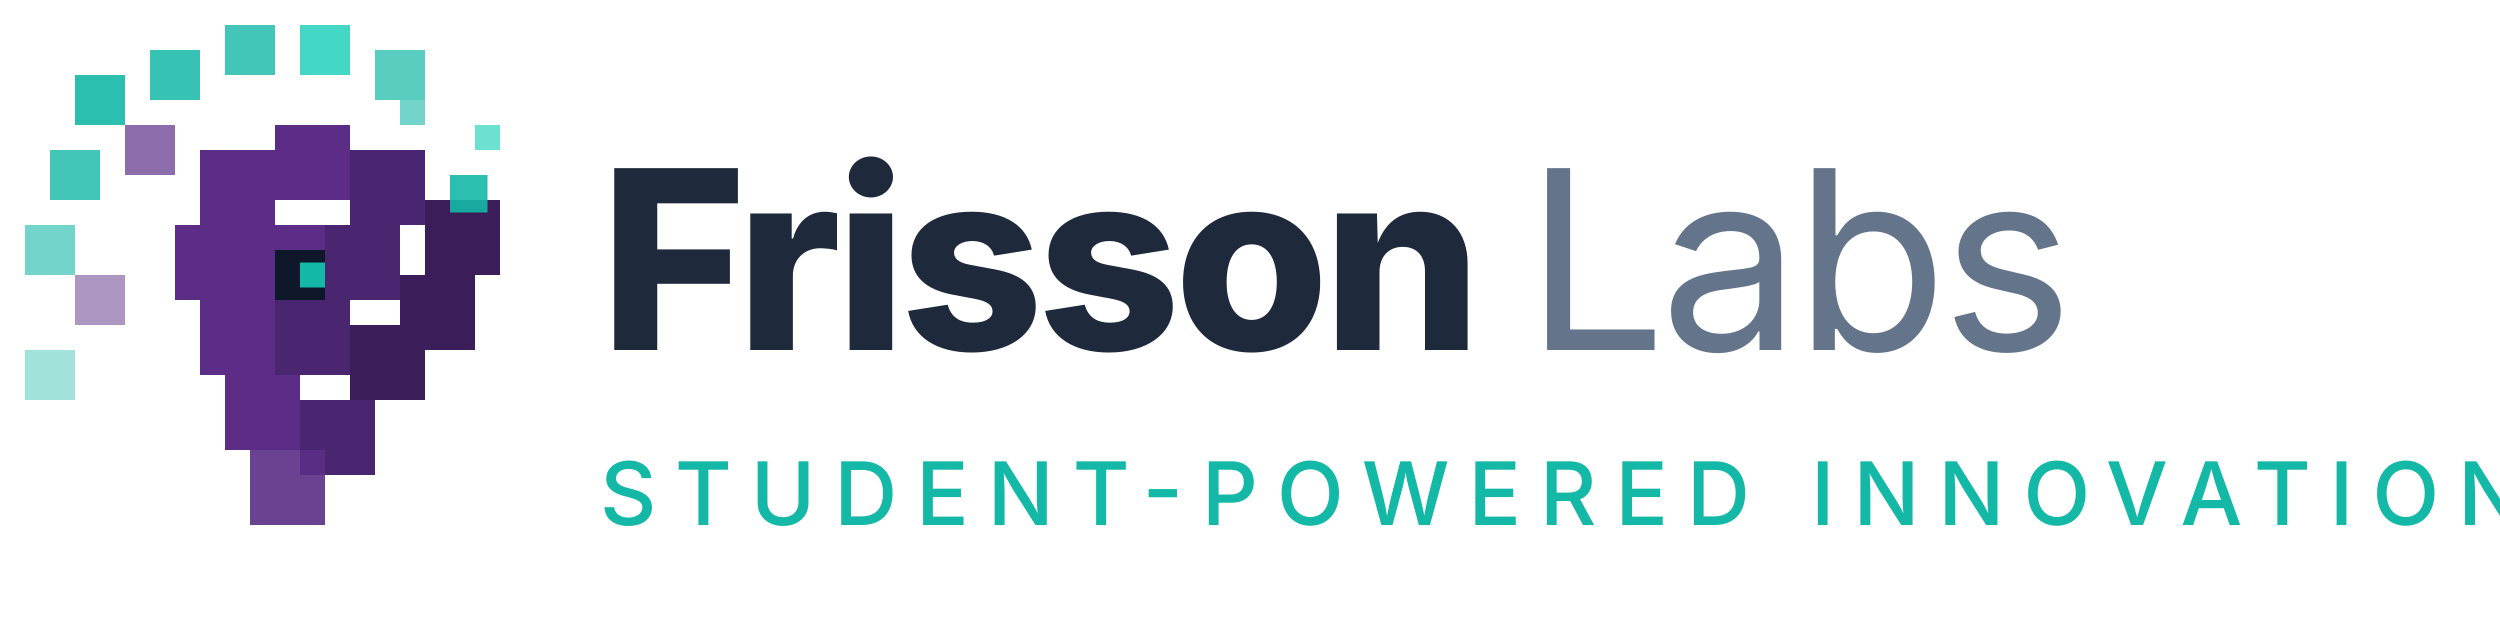
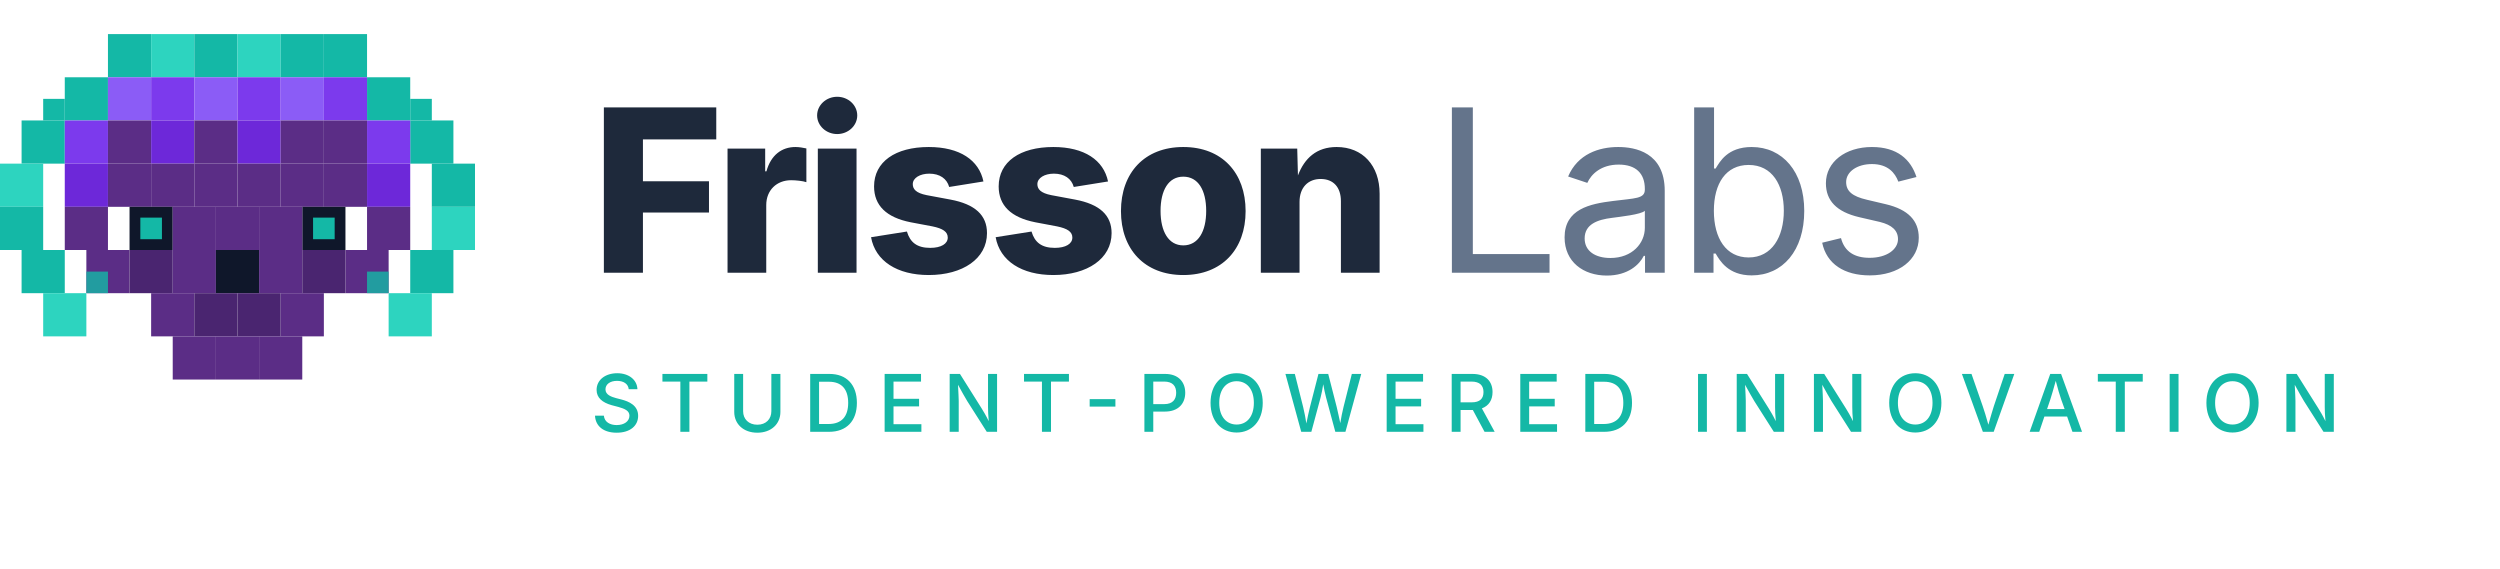
- <svg xmlns="http://www.w3.org/2000/svg" viewBox="0 0 200 50">
-   <defs>
-     <linearGradient id="pixelGrad" x1="0%" y1="0%" x2="100%" y2="100%">
-       <stop offset="0%" style="stop-color:#14B8A6" />
-       <stop offset="50%" style="stop-color:#5B2D86" />
-       <stop offset="100%" style="stop-color:#3b1d5a" />
-     </linearGradient>
-   </defs>
-   <g transform="translate(2, 2)">
-     <rect x="4" y="4" width="4" height="4" fill="#14B8A6" opacity="0.9" />
-     <rect x="10" y="2" width="4" height="4" fill="#14B8A6" opacity="0.85" />
-     <rect x="16" y="0" width="4" height="4" fill="#14B8A6" opacity="0.8" />
-     <rect x="22" y="0" width="4" height="4" fill="#2dd4bf" opacity="0.9" />
-     <rect x="28" y="2" width="4" height="4" fill="#14B8A6" opacity="0.7" />
-     <rect x="2" y="10" width="4" height="4" fill="#14B8A6" opacity="0.8" />
-     <rect x="8" y="8" width="4" height="4" fill="#5B2D86" opacity="0.7" />
-     <rect x="0" y="16" width="4" height="4" fill="#14B8A6" opacity="0.6" />
-     <rect x="4" y="20" width="4" height="4" fill="#5B2D86" opacity="0.5" />
-     <rect x="0" y="26" width="4" height="4" fill="#14B8A6" opacity="0.4" />
-     <rect x="14" y="10" width="6" height="6" fill="#5B2D86" />
-     <rect x="20" y="8" width="6" height="6" fill="#5B2D86" />
-     <rect x="26" y="10" width="6" height="6" fill="#4a2570" />
-     <rect x="32" y="14" width="6" height="6" fill="#3b1d5a" />
-     <rect x="12" y="16" width="6" height="6" fill="#5B2D86" />
-     <rect x="18" y="16" width="6" height="6" fill="#5B2D86" />
-     <rect x="24" y="16" width="6" height="6" fill="#4a2570" />
-     <rect x="30" y="20" width="6" height="6" fill="#3b1d5a" />
-     <rect x="14" y="22" width="6" height="6" fill="#5B2D86" />
-     <rect x="20" y="22" width="6" height="6" fill="#4a2570" />
-     <rect x="26" y="24" width="6" height="6" fill="#3b1d5a" />
-     <rect x="16" y="28" width="6" height="6" fill="#5B2D86" />
-     <rect x="22" y="30" width="6" height="6" fill="#4a2570" />
-     <rect x="18" y="34" width="6" height="6" fill="#5B2D86" opacity="0.9" />
-     <rect x="20" y="18" width="4" height="4" fill="#0f172a" />
-     <rect x="22" y="19" width="2" height="2" fill="#14B8A6" />
-     <rect x="34" y="12" width="3" height="3" fill="#14B8A6" opacity="0.9" />
-     <rect x="36" y="8" width="2" height="2" fill="#2dd4bf" opacity="0.7" />
-     <rect x="30" y="6" width="2" height="2" fill="#14B8A6" opacity="0.6" />
+ <svg xmlns="http://www.w3.org/2000/svg" viewBox="0 0 220 50">
+   <g transform="translate(0, 3) scale(0.95)">
+     <rect x="6" y="4" width="4" height="4" fill="#14B8A6" />
+     <rect x="10" y="0" width="4" height="4" fill="#14B8A6" />
+     <rect x="14" y="0" width="4" height="4" fill="#2dd4bf" />
+     <rect x="18" y="0" width="4" height="4" fill="#14B8A6" />
+     <rect x="22" y="0" width="4" height="4" fill="#2dd4bf" />
+     <rect x="26" y="0" width="4" height="4" fill="#14B8A6" />
+     <rect x="30" y="0" width="4" height="4" fill="#14B8A6" />
+     <rect x="34" y="4" width="4" height="4" fill="#14B8A6" />
+     <rect x="2" y="8" width="4" height="4" fill="#14B8A6" />
+     <rect x="38" y="8" width="4" height="4" fill="#14B8A6" />
+     <rect x="0" y="12" width="4" height="4" fill="#2dd4bf" />
+     <rect x="0" y="16" width="4" height="4" fill="#14B8A6" />
+     <rect x="40" y="12" width="4" height="4" fill="#14B8A6" />
+     <rect x="40" y="16" width="4" height="4" fill="#2dd4bf" />
+     <rect x="2" y="20" width="4" height="4" fill="#14B8A6" />
+     <rect x="38" y="20" width="4" height="4" fill="#14B8A6" />
+     <rect x="4" y="24" width="4" height="4" fill="#2dd4bf" />
+     <rect x="36" y="24" width="4" height="4" fill="#2dd4bf" />
+     <rect x="6" y="8" width="4" height="4" fill="#7c3aed" />
+     <rect x="10" y="4" width="4" height="4" fill="#8b5cf6" />
+     <rect x="14" y="4" width="4" height="4" fill="#7c3aed" />
+     <rect x="18" y="4" width="4" height="4" fill="#8b5cf6" />
+     <rect x="22" y="4" width="4" height="4" fill="#7c3aed" />
+     <rect x="26" y="4" width="4" height="4" fill="#8b5cf6" />
+     <rect x="30" y="4" width="4" height="4" fill="#7c3aed" />
+     <rect x="34" y="8" width="4" height="4" fill="#7c3aed" />
+     <rect x="6" y="12" width="4" height="4" fill="#6d28d9" />
+     <rect x="34" y="12" width="4" height="4" fill="#6d28d9" />
+     <rect x="6" y="16" width="4" height="4" fill="#5B2D86" />
+     <rect x="34" y="16" width="4" height="4" fill="#5B2D86" />
+     <rect x="8" y="20" width="4" height="4" fill="#5B2D86" />
+     <rect x="32" y="20" width="4" height="4" fill="#5B2D86" />
+     <rect x="10" y="8" width="4" height="4" fill="#5B2D86" />
+     <rect x="14" y="8" width="4" height="4" fill="#6d28d9" />
+     <rect x="18" y="8" width="4" height="4" fill="#5B2D86" />
+     <rect x="22" y="8" width="4" height="4" fill="#6d28d9" />
+     <rect x="26" y="8" width="4" height="4" fill="#5B2D86" />
+     <rect x="30" y="8" width="4" height="4" fill="#5B2D86" />
+     <rect x="10" y="12" width="4" height="4" fill="#5B2D86" />
+     <rect x="14" y="12" width="4" height="4" fill="#5B2D86" />
+     <rect x="18" y="12" width="4" height="4" fill="#5B2D86" />
+     <rect x="22" y="12" width="4" height="4" fill="#5B2D86" />
+     <rect x="26" y="12" width="4" height="4" fill="#5B2D86" />
+     <rect x="30" y="12" width="4" height="4" fill="#5B2D86" />
+     <rect x="12" y="16" width="4" height="4" fill="#0f172a" />
+     <rect x="13" y="17" width="2" height="2" fill="#14B8A6" />
+     <rect x="28" y="16" width="4" height="4" fill="#0f172a" />
+     <rect x="29" y="17" width="2" height="2" fill="#14B8A6" />
+     <rect x="16" y="16" width="4" height="4" fill="#5B2D86" />
+     <rect x="20" y="16" width="4" height="4" fill="#5B2D86" />
+     <rect x="24" y="16" width="4" height="4" fill="#5B2D86" />
+     <rect x="12" y="20" width="4" height="4" fill="#4a2570" />
+     <rect x="16" y="20" width="4" height="4" fill="#5B2D86" />
+     <rect x="20" y="20" width="4" height="4" fill="#0f172a" />
+     <rect x="24" y="20" width="4" height="4" fill="#5B2D86" />
+     <rect x="28" y="20" width="4" height="4" fill="#4a2570" />
+     <rect x="14" y="24" width="4" height="4" fill="#5B2D86" />
+     <rect x="18" y="24" width="4" height="4" fill="#4a2570" />
+     <rect x="22" y="24" width="4" height="4" fill="#4a2570" />
+     <rect x="26" y="24" width="4" height="4" fill="#5B2D86" />
+     <rect x="16" y="28" width="4" height="4" fill="#5B2D86" />
+     <rect x="20" y="28" width="4" height="4" fill="#5B2D86" />
+     <rect x="24" y="28" width="4" height="4" fill="#5B2D86" />
+     <rect x="8" y="22" width="2" height="2" fill="#14B8A6" opacity="0.8" />
+     <rect x="34" y="22" width="2" height="2" fill="#14B8A6" opacity="0.8" />
+     <rect x="4" y="6" width="2" height="2" fill="#14B8A6" />
+     <rect x="38" y="6" width="2" height="2" fill="#14B8A6" />
  </g>
-   <text x="48" y="28" font-family="system-ui, -apple-system, sans-serif" font-weight="800" font-size="20" fill="#1e293b" letter-spacing="-0.5">Frisson</text>
-   <text x="122" y="28" font-family="system-ui, -apple-system, sans-serif" font-weight="400" font-size="20" fill="#64748b" letter-spacing="-0.5">Labs</text>
-   <text x="48" y="42" font-family="system-ui, -apple-system, sans-serif" font-weight="500" font-size="7" fill="#14B8A6" letter-spacing="1.5">STUDENT-POWERED INNOVATION</text>
+   <text x="52" y="24" font-family="system-ui, -apple-system, sans-serif" font-weight="800" font-size="20" fill="#1e293b" letter-spacing="-0.5">Frisson</text>
+   <text x="126" y="24" font-family="system-ui, -apple-system, sans-serif" font-weight="400" font-size="20" fill="#64748b" letter-spacing="-0.5">Labs</text>
+   <text x="52" y="38" font-family="system-ui, -apple-system, sans-serif" font-weight="500" font-size="7" fill="#14B8A6" letter-spacing="1.5">STUDENT-POWERED INNOVATION</text>
</svg>
